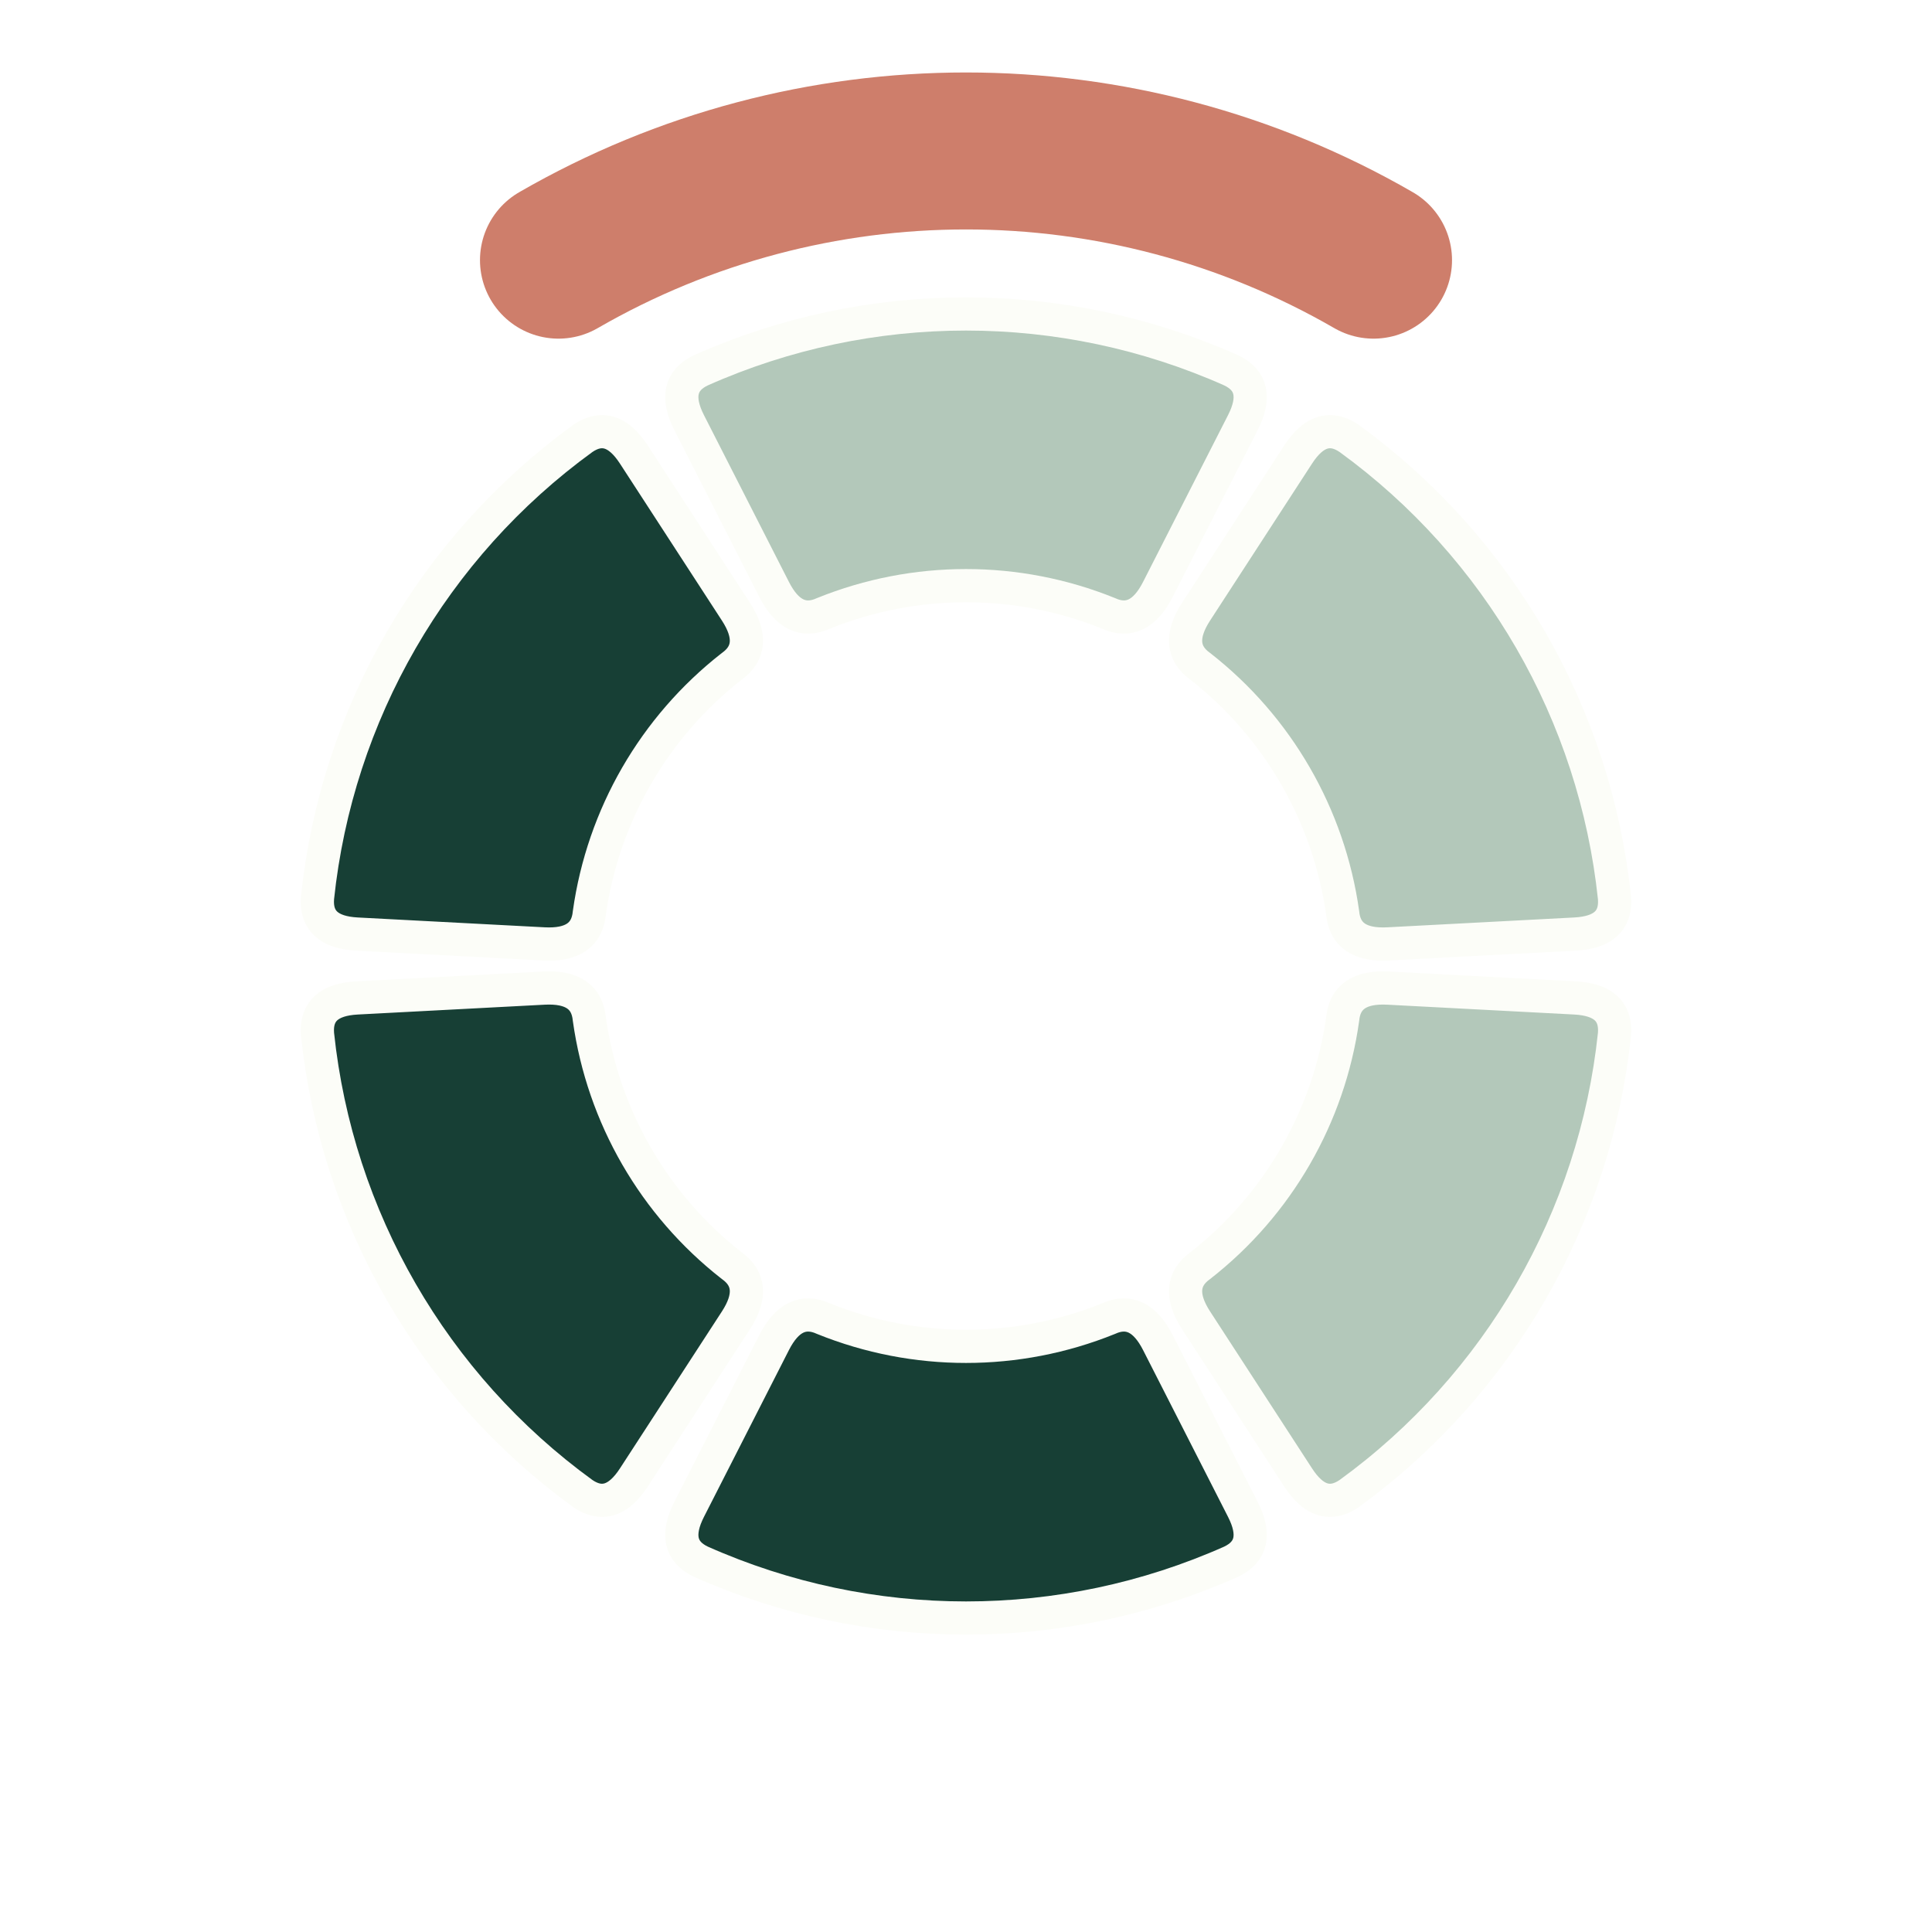
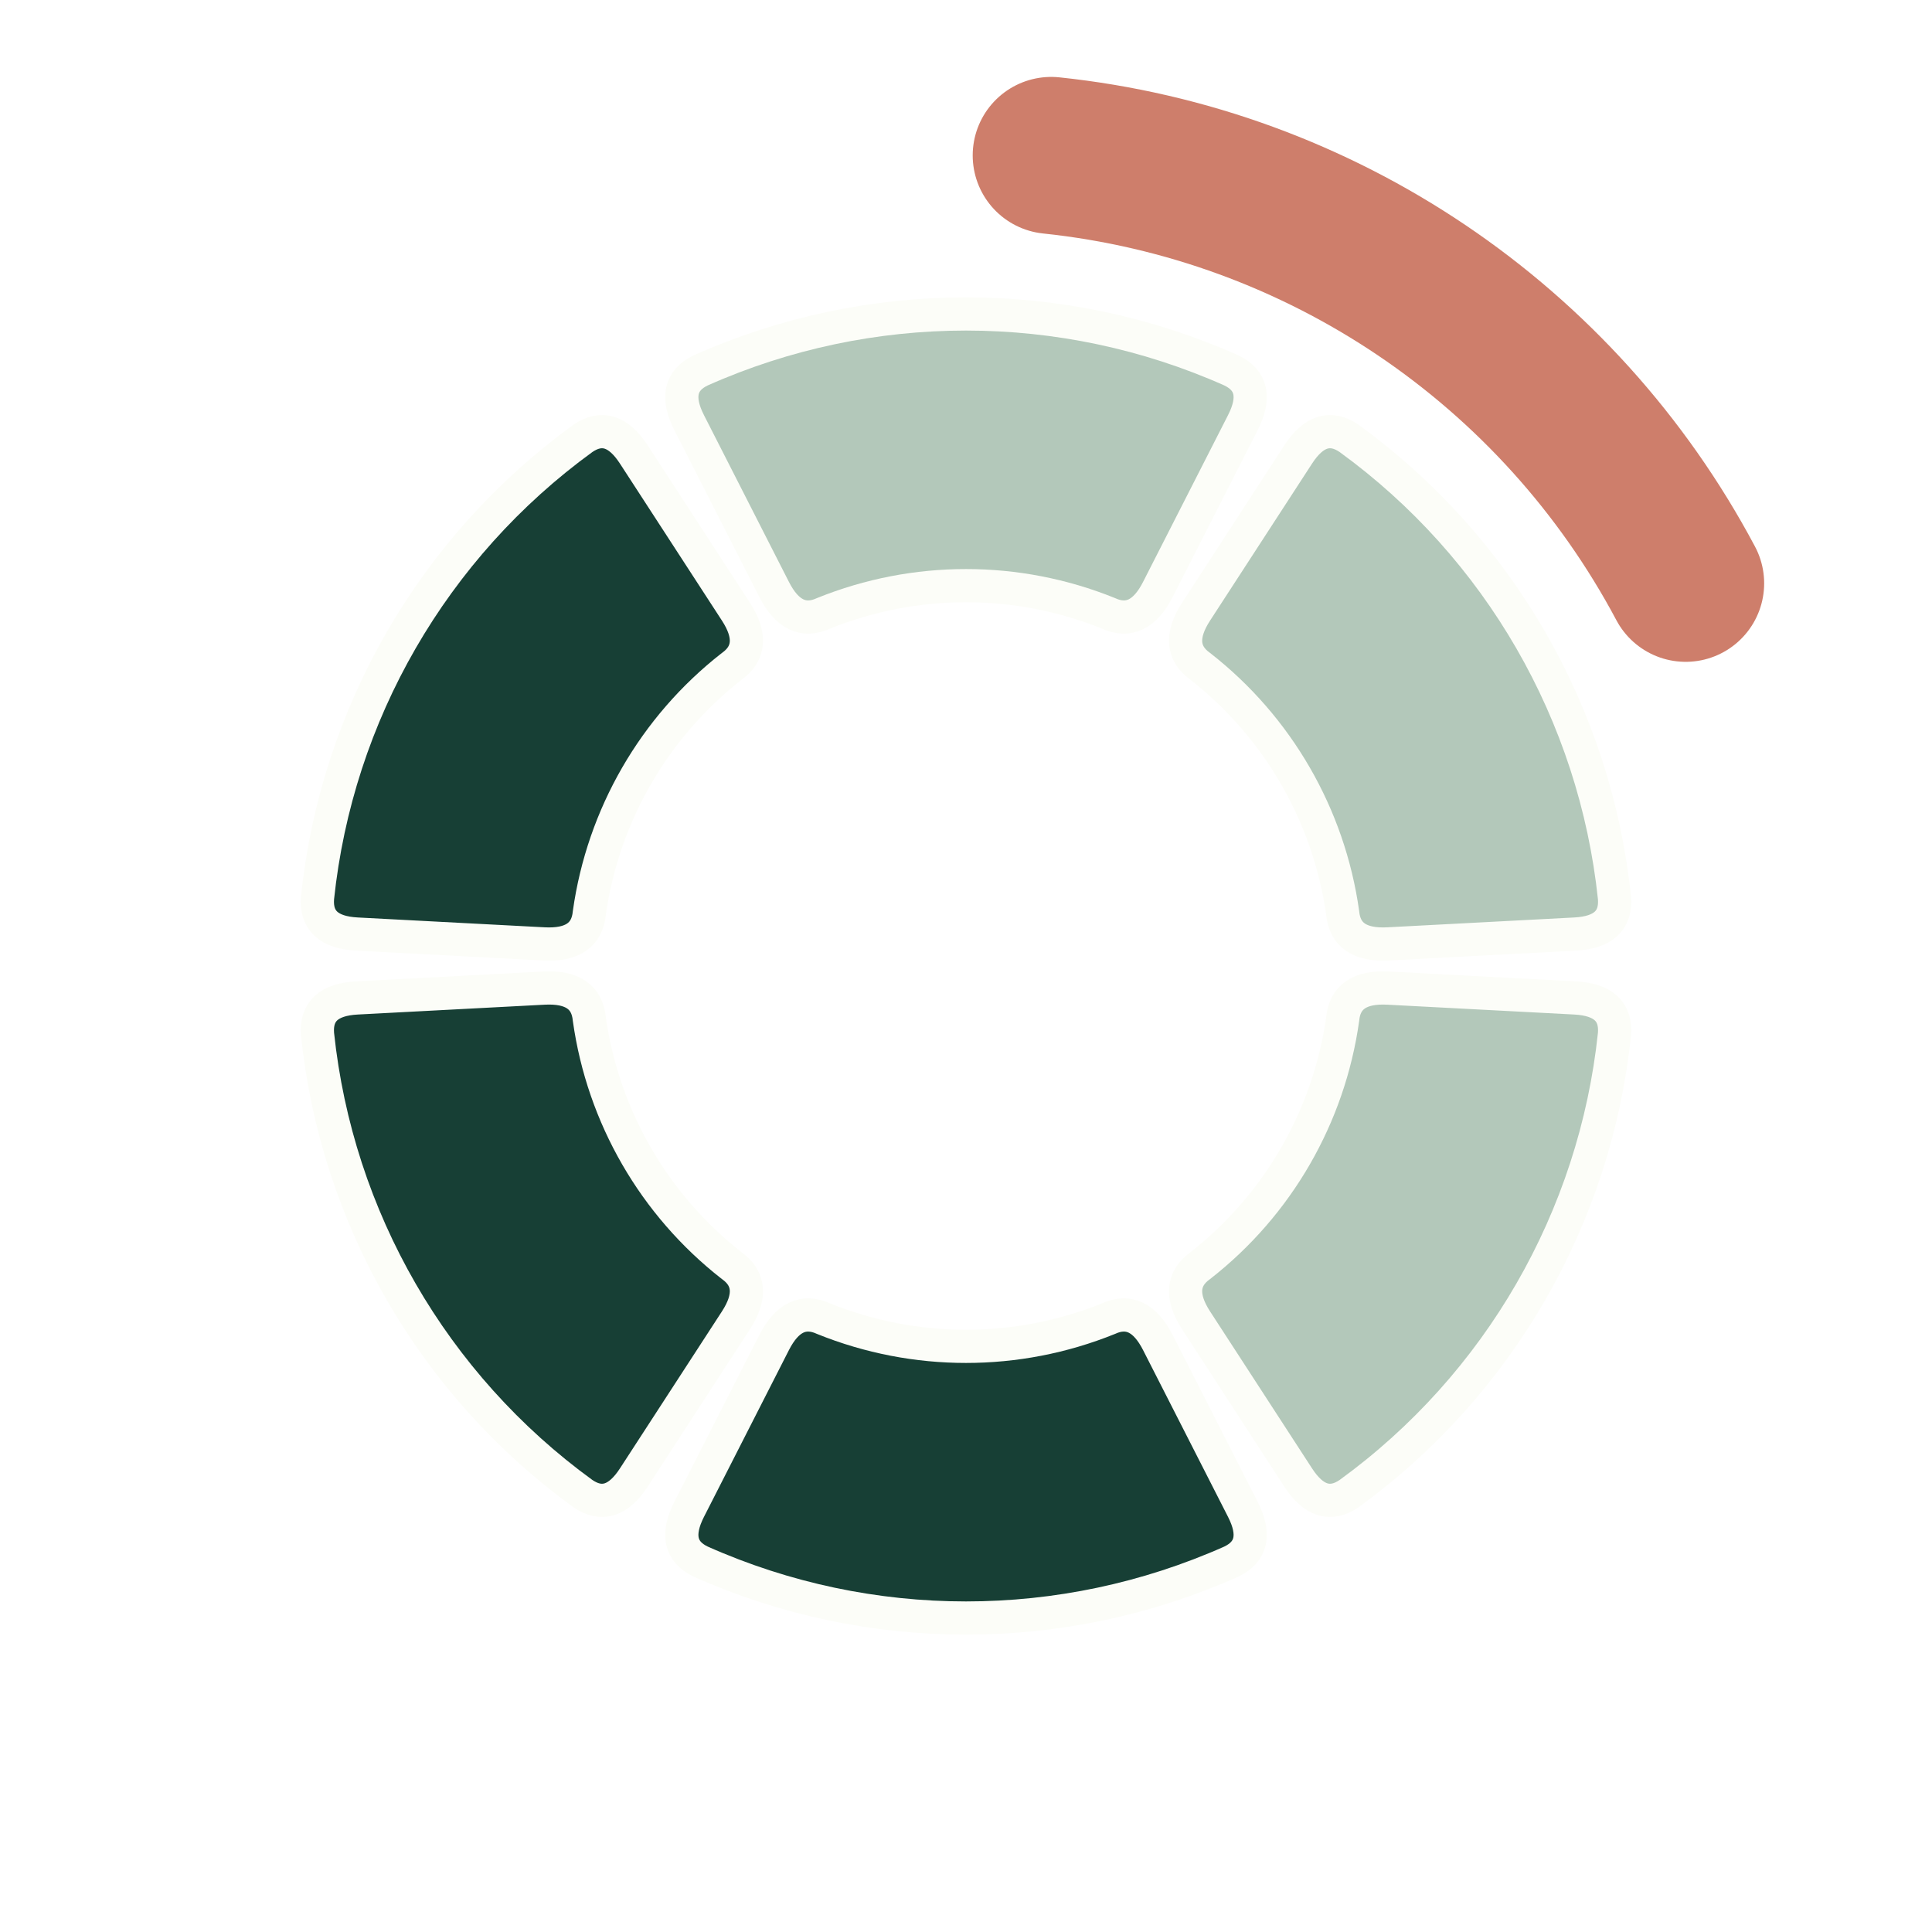
<svg xmlns="http://www.w3.org/2000/svg" width="32" height="32" viewBox="0 0 32 32">
-   <g data-loading-rotor="">
-     <path d="M11.607 6.134 A10.8 10.8 0 0 1 20.393 6.134 Q20.903 6.377 20.585 7.001 L19.178 9.763 Q18.86 10.387 18.36 10.159 A6.3 6.3 0 0 0 13.64 10.159 Q13.14 10.387 12.822 9.763 L11.415 7.001 Q11.097 6.377 11.607 6.134Z" fill="#b3c8ba" stroke="#fcfdf8" stroke-width=".55" />
-     <path d="M22.348 7.263 A10.8 10.8 0 0 1 26.741 14.871 Q26.785 15.435 26.086 15.471 L22.99 15.634 Q22.291 15.67 22.239 15.123 A6.3 6.3 0 0 0 19.879 11.036 Q19.431 10.716 19.812 10.129 L21.501 7.529 Q21.882 6.942 22.348 7.263Z" fill="#b3c8ba" stroke="#fcfdf8" stroke-width=".55" />
-     <path d="M26.741 17.129 A10.8 10.8 0 0 1 22.348 24.737 Q21.882 25.058 21.501 24.471 L19.812 21.871 Q19.431 21.284 19.879 20.964 A6.3 6.3 0 0 0 22.239 16.877 Q22.291 16.33 22.99 16.366 L26.086 16.529 Q26.785 16.565 26.741 17.129Z" fill="#b3c8ba" stroke="#fcfdf8" stroke-width=".55" />
-     <path d="M20.393 25.866 A10.8 10.8 0 0 1 11.607 25.866 Q11.097 25.623 11.415 24.999 L12.822 22.237 Q13.14 21.613 13.64 21.841 A6.3 6.3 0 0 0 18.36 21.841 Q18.86 21.613 19.178 22.237 L20.585 24.999 Q20.903 25.623 20.393 25.866Z" fill="#173f35" stroke="#fcfdf8" stroke-width=".55" />
-     <path d="M9.652 24.737 A10.8 10.8 0 0 1 5.259 17.129 Q5.215 16.565 5.914 16.529 L9.01 16.366 Q9.709 16.33 9.761 16.877 A6.3 6.3 0 0 0 12.121 20.964 Q12.569 21.284 12.188 21.871 L10.499 24.471 Q10.118 25.058 9.652 24.737Z" fill="#173f35" stroke="#fcfdf8" stroke-width=".55" />
-     <path d="M5.259 14.871 A10.8 10.8 0 0 1 9.652 7.263 Q10.118 6.942 10.499 7.529 L12.188 10.129 Q12.569 10.716 12.121 11.036 A6.3 6.3 0 0 0 9.761 15.123 Q9.709 15.67 9.01 15.634 L5.914 15.471 Q5.215 15.435 5.259 14.871Z" fill="#173f35" stroke="#fcfdf8" stroke-width=".55" />
-     <path data-accent="" data-start-angle="-120" d="M9.25 4.309 A13.5 13.5 0 0 1 22.75 4.309" fill="none" stroke="#ce7e6b" stroke-width="2.6" stroke-linecap="round" />
+   <g data-loading-segments="">
+     <path data-segment="0" d="M11.607 6.134 A10.8 10.8 0 0 1 20.393 6.134 Q20.903 6.377 20.585 7.001 L19.178 9.763 Q18.86 10.387 18.36 10.159 A6.3 6.3 0 0 0 13.64 10.159 Q13.14 10.387 12.822 9.763 L11.415 7.001 Q11.097 6.377 11.607 6.134Z" fill="#b3c8ba" stroke="#fcfdf8" stroke-width=".55" />
+     <path data-segment="1" d="M22.348 7.263 A10.8 10.8 0 0 1 26.741 14.871 Q26.785 15.435 26.086 15.471 L22.99 15.634 Q22.291 15.67 22.239 15.123 A6.3 6.3 0 0 0 19.879 11.036 Q19.431 10.716 19.812 10.129 L21.501 7.529 Q21.882 6.942 22.348 7.263Z" fill="#b3c8ba" stroke="#fcfdf8" stroke-width=".55" />
+     <path data-segment="2" d="M26.741 17.129 A10.8 10.8 0 0 1 22.348 24.737 Q21.882 25.058 21.501 24.471 L19.812 21.871 Q19.431 21.284 19.879 20.964 A6.3 6.3 0 0 0 22.239 16.877 Q22.291 16.33 22.99 16.366 L26.086 16.529 Q26.785 16.565 26.741 17.129Z" fill="#b3c8ba" stroke="#fcfdf8" stroke-width=".55" />
+     <path data-segment="3" d="M20.393 25.866 A10.8 10.8 0 0 1 11.607 25.866 Q11.097 25.623 11.415 24.999 L12.822 22.237 Q13.14 21.613 13.64 21.841 A6.3 6.3 0 0 0 18.36 21.841 Q18.86 21.613 19.178 22.237 L20.585 24.999 Q20.903 25.623 20.393 25.866Z" fill="#173f35" stroke="#fcfdf8" stroke-width=".55" />
+     <path data-segment="4" d="M9.652 24.737 A10.8 10.8 0 0 1 5.259 17.129 Q5.215 16.565 5.914 16.529 L9.01 16.366 Q9.709 16.33 9.761 16.877 A6.3 6.3 0 0 0 12.121 20.964 Q12.569 21.284 12.188 21.871 L10.499 24.471 Q10.118 25.058 9.652 24.737Z" fill="#173f35" stroke="#fcfdf8" stroke-width=".55" />
+     <path data-segment="5" d="M5.259 14.871 A10.8 10.8 0 0 1 9.652 7.263 Q10.118 6.942 10.499 7.529 L12.188 10.129 Q12.569 10.716 12.121 11.036 A6.3 6.3 0 0 0 9.761 15.123 Q9.709 15.67 9.01 15.634 L5.914 15.471 Q5.215 15.435 5.259 14.871Z" fill="#173f35" stroke="#fcfdf8" stroke-width=".55" />
  </g>
+   <path data-accent="" data-start-angle="-84" d="M17.411 2.574 A13.5 13.5 0 0 1 27.92 9.662" fill="none" stroke="#ce7e6b" stroke-width="2.6" stroke-linecap="round" />
</svg>
